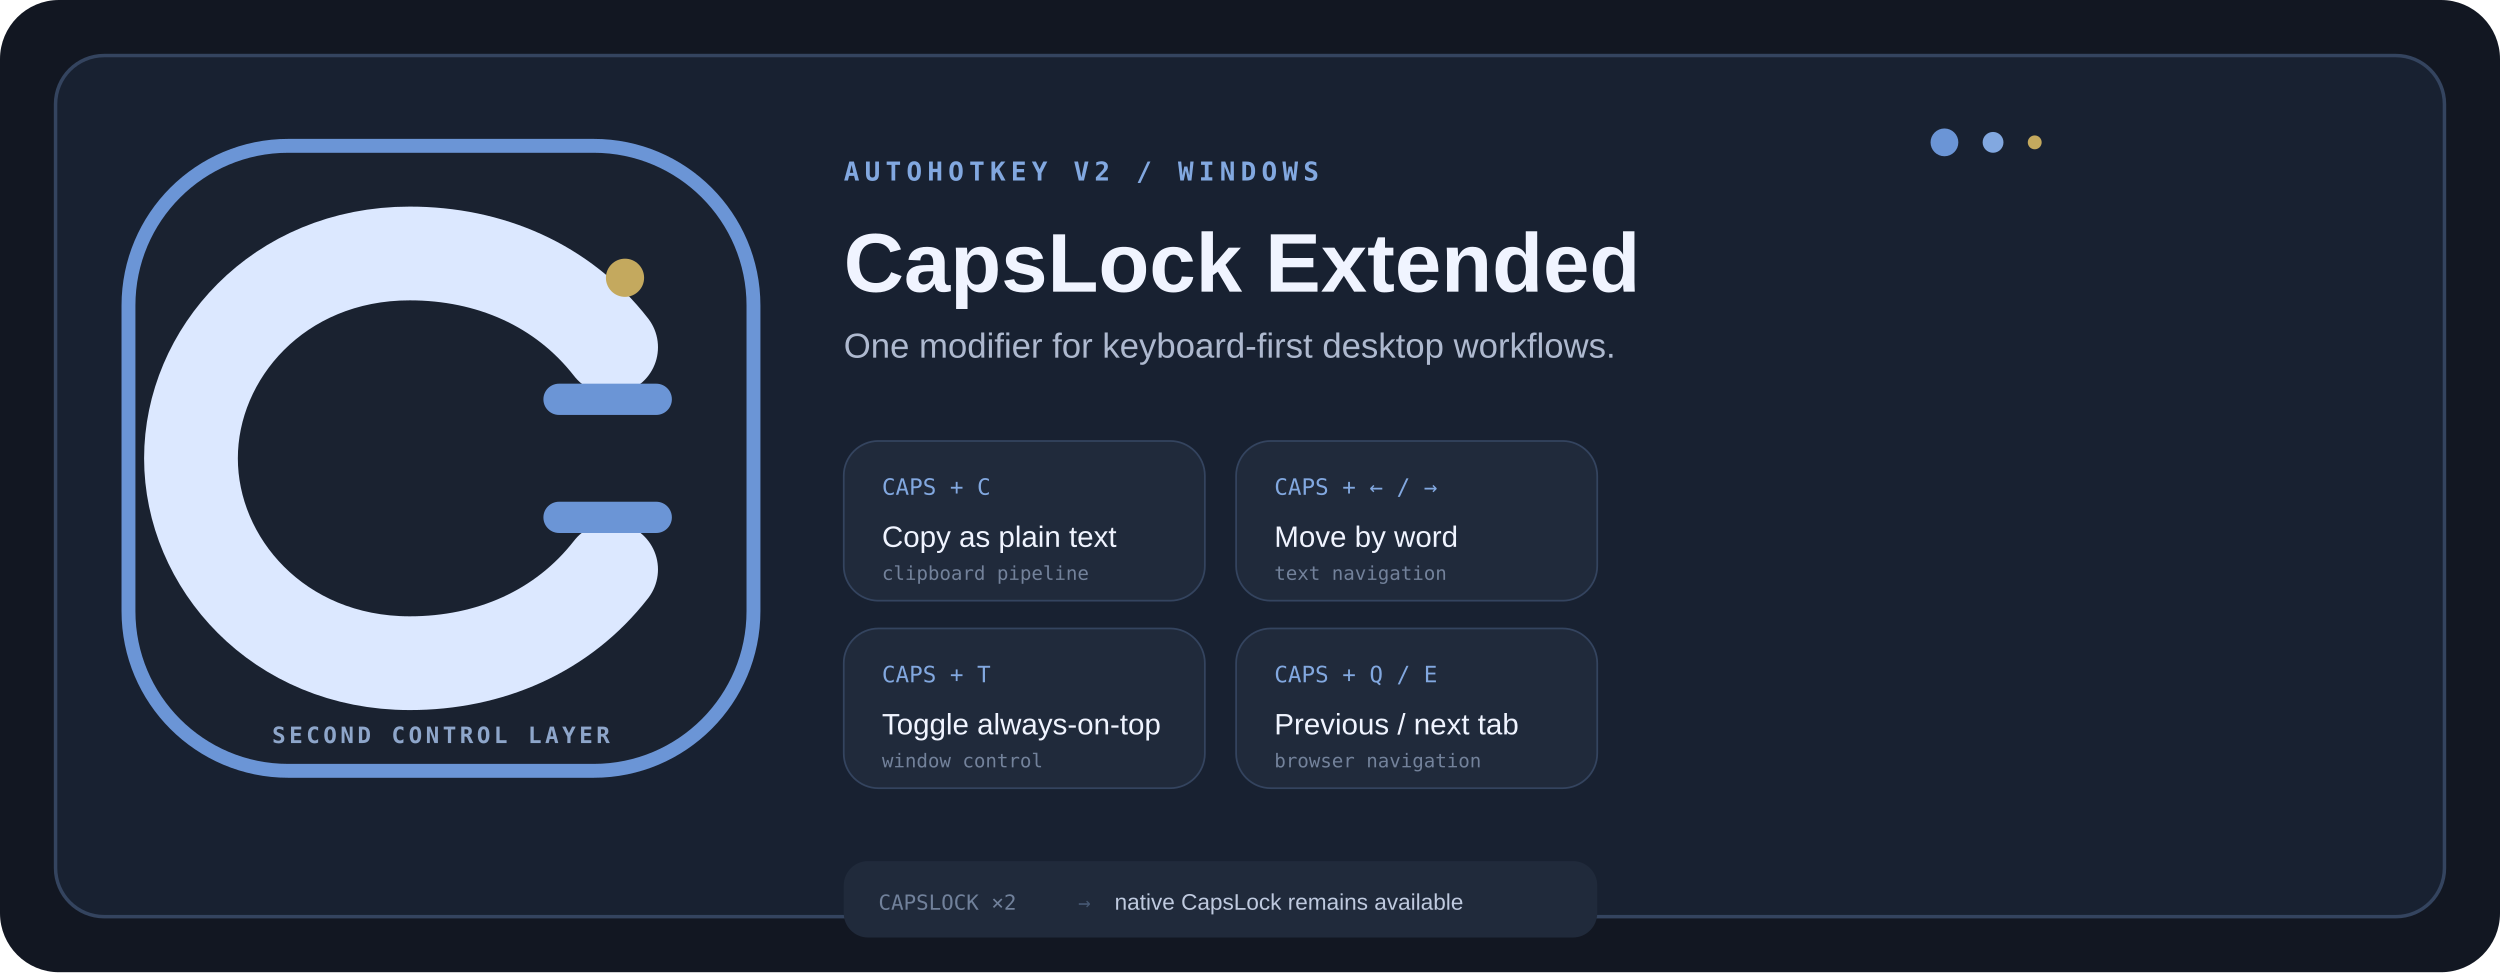
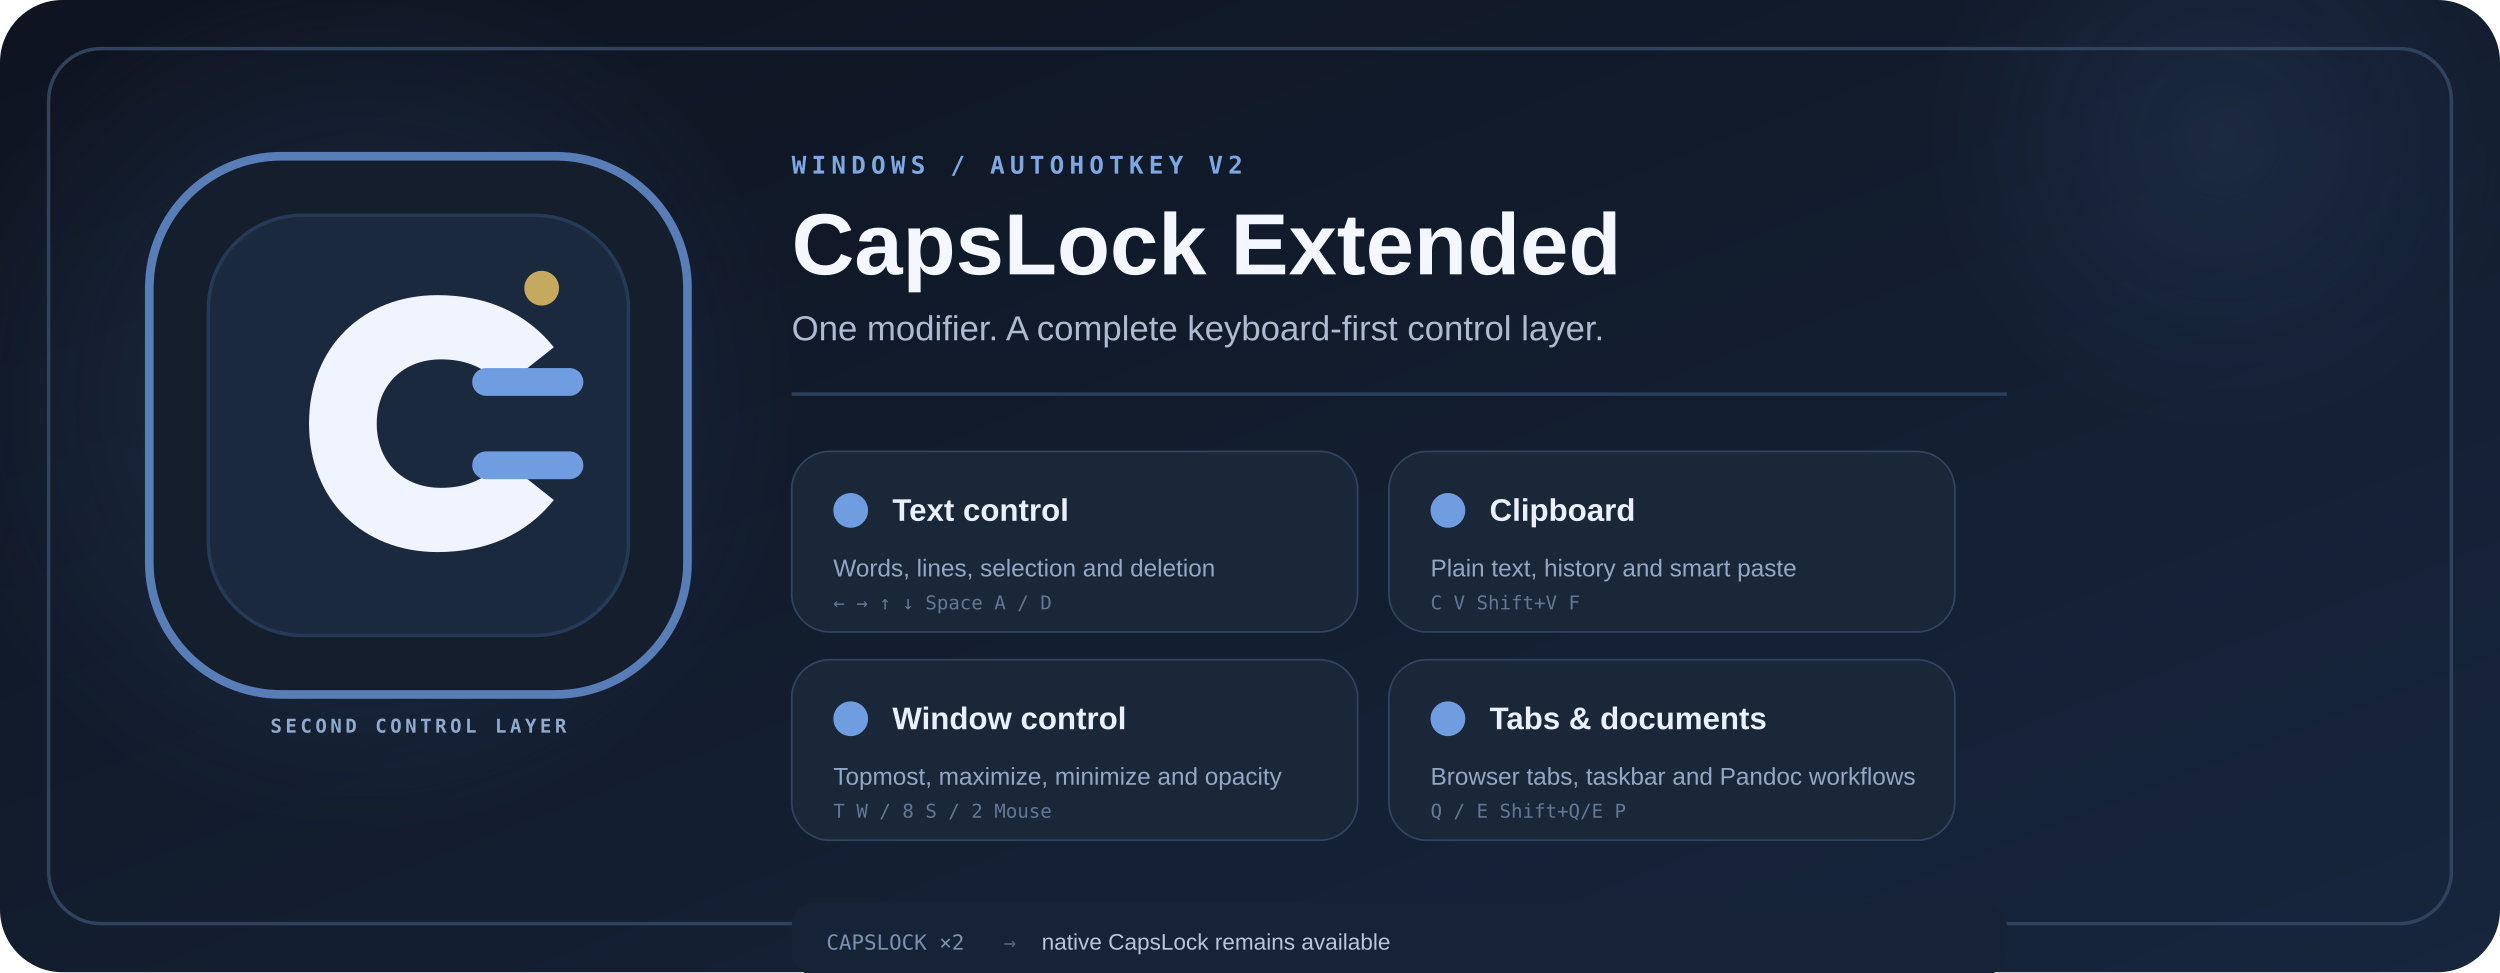
<svg xmlns="http://www.w3.org/2000/svg" width="1440" height="560" viewBox="0 0 1440 560" role="img" aria-labelledby="title desc">
-   <rect width="1440" height="560" rx="34" fill="#121722" />
-   <rect x="32" y="32" width="1376" height="496" rx="28" fill="#182131" stroke="#34445F" stroke-width="2" />
-   <g transform="translate(74 84)">
-     <rect x="0" y="0" width="360" height="360" rx="92" fill="#1A2230" stroke="#6B95D6" stroke-width="8" />
-     <path d="M278 116 C250 80 208 62 162 62 C86 62 36 120 36 180 C36 240 86 298 162 298 C208 298 250 280 278 244" fill="none" stroke="#DCE8FF" stroke-width="54" stroke-linecap="round" />
-     <path d="M248 146 H304 M248 214 H304" fill="none" stroke="#6B95D6" stroke-width="18" stroke-linecap="round" />
-     <circle cx="286" cy="76" r="11" fill="#C4A95E" />
-     <text x="180" y="344" text-anchor="middle" fill="#8EA6CA" font-family="Cascadia Code, Consolas, monospace" font-size="13" font-weight="700" letter-spacing="2">SECOND CONTROL LAYER</text>
+   <defs>
+     <linearGradient id="bg" x1="0" y1="0" x2="1" y2="1">
+       <stop offset="0" stop-color="#0E1420" />
+       <stop offset="1" stop-color="#17263D" />
+     </linearGradient>
+     <radialGradient id="glow" cx="50%" cy="50%" r="50%">
+       <stop offset="0" stop-color="#5B86C9" stop-opacity="0.18" />
+       <stop offset="1" stop-color="#5B86C9" stop-opacity="0" />
+     </radialGradient>
+   </defs>
+   <rect width="1440" height="560" rx="36" fill="url(#bg)" />
+   <circle cx="210" cy="230" r="250" fill="url(#glow)" />
+   <circle cx="1280" cy="80" r="170" fill="url(#glow)" opacity="0.65" />
+   <rect x="28" y="28" width="1384" height="504" rx="30" fill="none" stroke="#31425D" stroke-width="2" />
+   <g transform="translate(86 90)">
+     <rect x="0" y="0" width="310" height="310" rx="76" fill="#151E2D" stroke="#587DB7" stroke-width="5" />
+     <rect x="34" y="34" width="242" height="242" rx="54" fill="#1B293E" stroke="#263A58" stroke-width="2" />
+     <path d="M92 154c0-44 31-74 74-74 28 0 51 10 67 30l-29 23c-10-11-21-16-36-16-22 0-37 15-37 37s15 37 37 37c15 0 26-5 36-16l29 23c-16 20-39 30-67 30-43 0-74-30-74-74Z" fill="#F0F4FF" />
+     <path d="M194 130h48M194 178h48" fill="none" stroke="#6F9DE0" stroke-width="16" stroke-linecap="round" />
+     <circle cx="226" cy="76" r="10" fill="#C4A95E" />
+     <text x="155" y="332" text-anchor="middle" fill="#91A9CC" font-family="Cascadia Code, Consolas, monospace" font-size="11" font-weight="700" letter-spacing="2">SECOND CONTROL LAYER</text>
  </g>
-   <g transform="translate(486 78)">
-     <text x="0" y="26" fill="#82A8E0" font-family="Cascadia Code, Consolas, monospace" font-size="15" font-weight="700" letter-spacing="3">AUTOHOTKEY V2 / WINDOWS</text>
-     <text x="0" y="90" fill="#F0F4FF" font-family="Segoe UI, Arial, sans-serif" font-size="48" font-weight="650">CapsLock Extended</text>
-     <text x="0" y="128" fill="#AEB9CF" font-family="Segoe UI, Arial, sans-serif" font-size="20">One modifier for keyboard-first desktop workflows.</text>
-     <g transform="translate(0 176)">
-       <rect x="0" y="0" width="208" height="92" rx="20" fill="#202A3B" stroke="#34445F" />
-       <text x="22" y="31" fill="#82A8E0" font-family="Cascadia Code, Consolas, monospace" font-size="13">CAPS + C</text>
-       <text x="22" y="61" fill="#F0F4FF" font-family="Segoe UI, Arial, sans-serif" font-size="17">Copy as plain text</text>
-       <text x="22" y="80" fill="#73829B" font-family="Cascadia Code, Consolas, monospace" font-size="11">clipboard pipeline</text>
+   <g transform="translate(456 76)">
+     <text x="0" y="24" fill="#7FA8E2" font-family="Cascadia Code, Consolas, monospace" font-size="14" font-weight="700" letter-spacing="3">WINDOWS / AUTOHOTKEY V2</text>
+     <text x="0" y="82" fill="#F4F7FF" font-family="Segoe UI, Arial, sans-serif" font-size="50" font-weight="700">CapsLock Extended</text>
+     <text x="0" y="120" fill="#AEBBD0" font-family="Segoe UI, Arial, sans-serif" font-size="20">One modifier. A complete keyboard-first control layer.</text>
+     <rect x="0" y="150" width="700" height="2" fill="#2B3E5B" />
+     <g transform="translate(0 184)">
+       <rect width="326" height="104" rx="22" fill="#1A2739" stroke="#31435F" />
+       <circle cx="34" cy="34" r="10" fill="#6F9DE0" />
+       <text x="58" y="40" fill="#EAF0FB" font-family="Segoe UI, Arial, sans-serif" font-size="18" font-weight="650">Text control</text>
+       <text x="24" y="72" fill="#94A7C3" font-family="Segoe UI, Arial, sans-serif" font-size="14">Words, lines, selection and deletion</text>
+       <text x="24" y="91" fill="#637895" font-family="Cascadia Code, Consolas, monospace" font-size="11">← →  ↑ ↓  Space  A / D</text>
    </g>
-     <g transform="translate(226 176)">
-       <rect x="0" y="0" width="208" height="92" rx="20" fill="#202A3B" stroke="#34445F" />
-       <text x="22" y="31" fill="#82A8E0" font-family="Cascadia Code, Consolas, monospace" font-size="13">CAPS + ← / →</text>
-       <text x="22" y="61" fill="#F0F4FF" font-family="Segoe UI, Arial, sans-serif" font-size="17">Move by word</text>
-       <text x="22" y="80" fill="#73829B" font-family="Cascadia Code, Consolas, monospace" font-size="11">text navigation</text>
+     <g transform="translate(344 184)">
+       <rect width="326" height="104" rx="22" fill="#1A2739" stroke="#31435F" />
+       <circle cx="34" cy="34" r="10" fill="#6F9DE0" />
+       <text x="58" y="40" fill="#EAF0FB" font-family="Segoe UI, Arial, sans-serif" font-size="18" font-weight="650">Clipboard</text>
+       <text x="24" y="72" fill="#94A7C3" font-family="Segoe UI, Arial, sans-serif" font-size="14">Plain text, history and smart paste</text>
+       <text x="24" y="91" fill="#637895" font-family="Cascadia Code, Consolas, monospace" font-size="11">C  V  Shift+V  F</text>
    </g>
-     <g transform="translate(0 284)">
-       <rect x="0" y="0" width="208" height="92" rx="20" fill="#202A3B" stroke="#34445F" />
-       <text x="22" y="31" fill="#82A8E0" font-family="Cascadia Code, Consolas, monospace" font-size="13">CAPS + T</text>
-       <text x="22" y="61" fill="#F0F4FF" font-family="Segoe UI, Arial, sans-serif" font-size="17">Toggle always-on-top</text>
-       <text x="22" y="80" fill="#73829B" font-family="Cascadia Code, Consolas, monospace" font-size="11">window control</text>
+     <g transform="translate(0 304)">
+       <rect width="326" height="104" rx="22" fill="#1A2739" stroke="#31435F" />
+       <circle cx="34" cy="34" r="10" fill="#6F9DE0" />
+       <text x="58" y="40" fill="#EAF0FB" font-family="Segoe UI, Arial, sans-serif" font-size="18" font-weight="650">Window control</text>
+       <text x="24" y="72" fill="#94A7C3" font-family="Segoe UI, Arial, sans-serif" font-size="14">Topmost, maximize, minimize and opacity</text>
+       <text x="24" y="91" fill="#637895" font-family="Cascadia Code, Consolas, monospace" font-size="11">T  W / 8  S / 2  Mouse</text>
    </g>
-     <g transform="translate(226 284)">
-       <rect x="0" y="0" width="208" height="92" rx="20" fill="#202A3B" stroke="#34445F" />
-       <text x="22" y="31" fill="#82A8E0" font-family="Cascadia Code, Consolas, monospace" font-size="13">CAPS + Q / E</text>
-       <text x="22" y="61" fill="#F0F4FF" font-family="Segoe UI, Arial, sans-serif" font-size="17">Previous / next tab</text>
-       <text x="22" y="80" fill="#73829B" font-family="Cascadia Code, Consolas, monospace" font-size="11">browser navigation</text>
+     <g transform="translate(344 304)">
+       <rect width="326" height="104" rx="22" fill="#1A2739" stroke="#31435F" />
+       <circle cx="34" cy="34" r="10" fill="#6F9DE0" />
+       <text x="58" y="40" fill="#EAF0FB" font-family="Segoe UI, Arial, sans-serif" font-size="18" font-weight="650">Tabs &amp; documents</text>
+       <text x="24" y="72" fill="#94A7C3" font-family="Segoe UI, Arial, sans-serif" font-size="14">Browser tabs, taskbar and Pandoc workflows</text>
+       <text x="24" y="91" fill="#637895" font-family="Cascadia Code, Consolas, monospace" font-size="11">Q / E  Shift+Q/E  P</text>
    </g>
-     <g transform="translate(0 418)">
-       <rect x="0" y="0" width="434" height="44" rx="14" fill="#202A3B" />
-       <text x="20" y="28" fill="#71819B" font-family="Cascadia Code, Consolas, monospace" font-size="12">CAPSLOCK ×2</text>
-       <text x="135" y="28" fill="#465873" font-family="Cascadia Code, Consolas, monospace" font-size="12">→</text>
-       <text x="156" y="28" fill="#BFCADF" font-family="Segoe UI, Arial, sans-serif" font-size="13">native CapsLock remains available</text>
+     <g transform="translate(0 444)">
+       <rect width="700" height="42" rx="14" fill="#162236" />
+       <text x="20" y="27" fill="#7C91AE" font-family="Cascadia Code, Consolas, monospace" font-size="12">CAPSLOCK ×2</text>
+       <text x="122" y="27" fill="#4F6685" font-family="Cascadia Code, Consolas, monospace" font-size="12">→</text>
+       <text x="144" y="27" fill="#B8C6DB" font-family="Segoe UI, Arial, sans-serif" font-size="13">native CapsLock remains available</text>
    </g>
  </g>
-   <g transform="translate(1120 82)">
-     <circle cx="0" cy="0" r="8" fill="#6B95D6" />
-     <circle cx="28" cy="0" r="6" fill="#82A8E0" />
-     <circle cx="52" cy="0" r="4" fill="#C4A95E" />
-   </g>
</svg>
